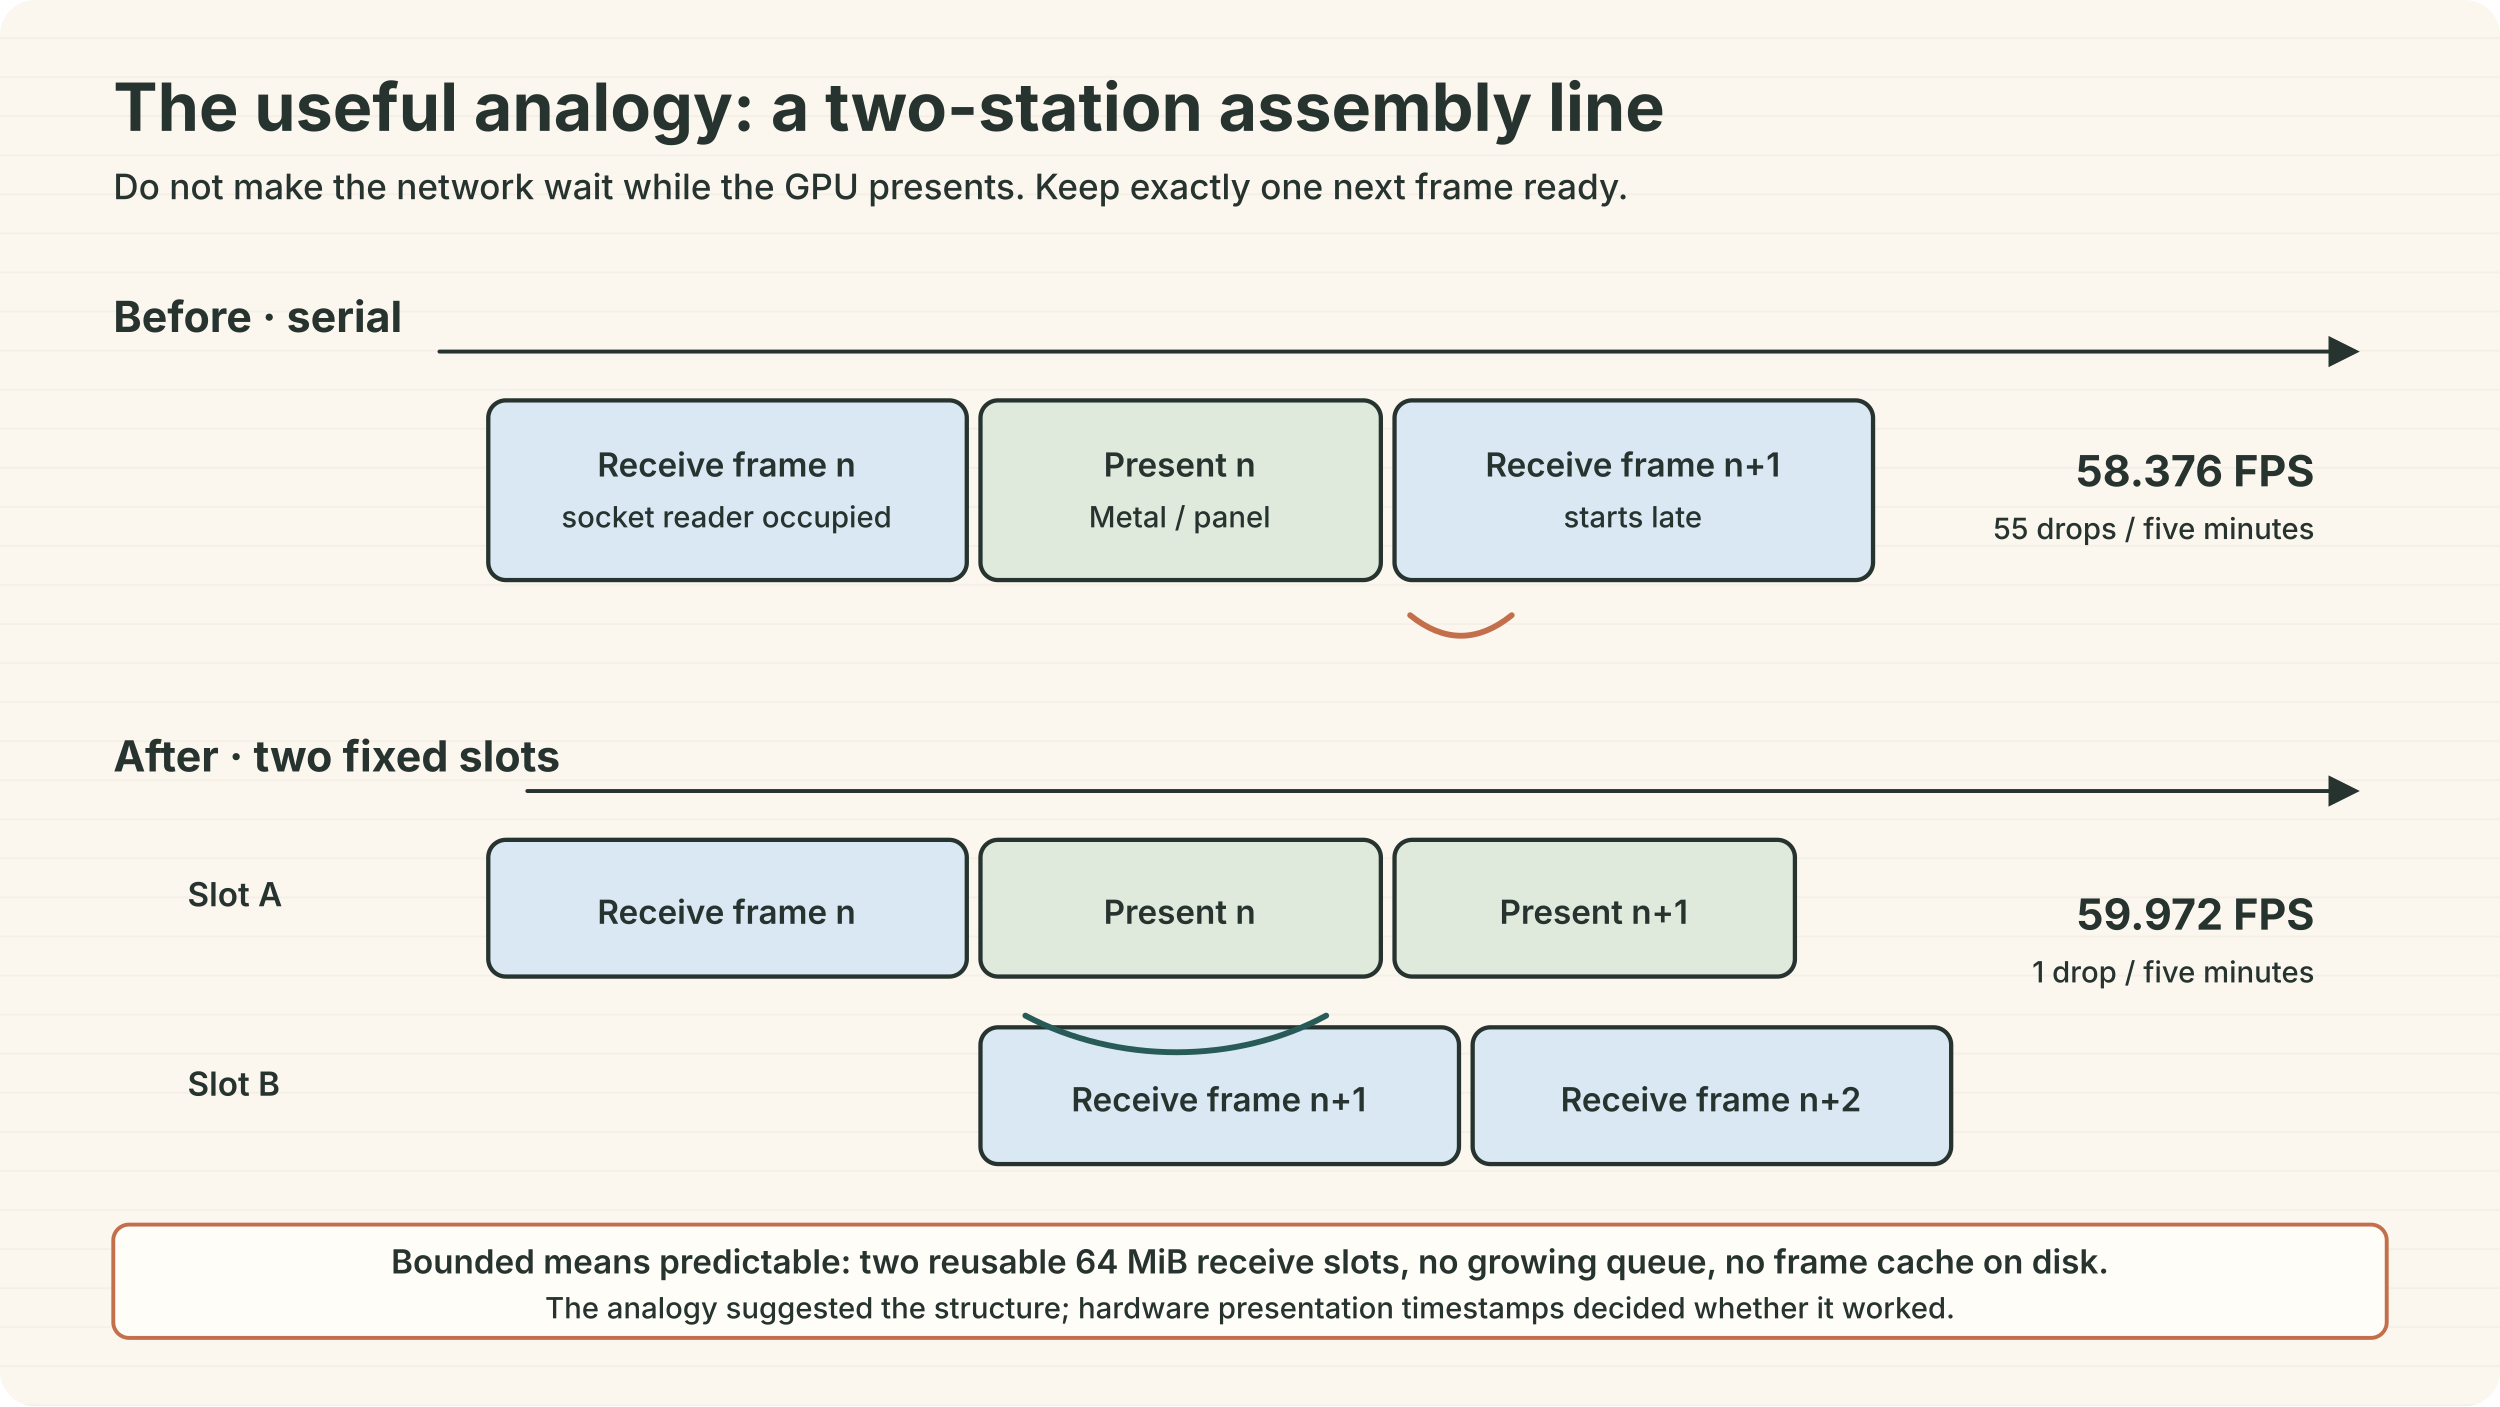
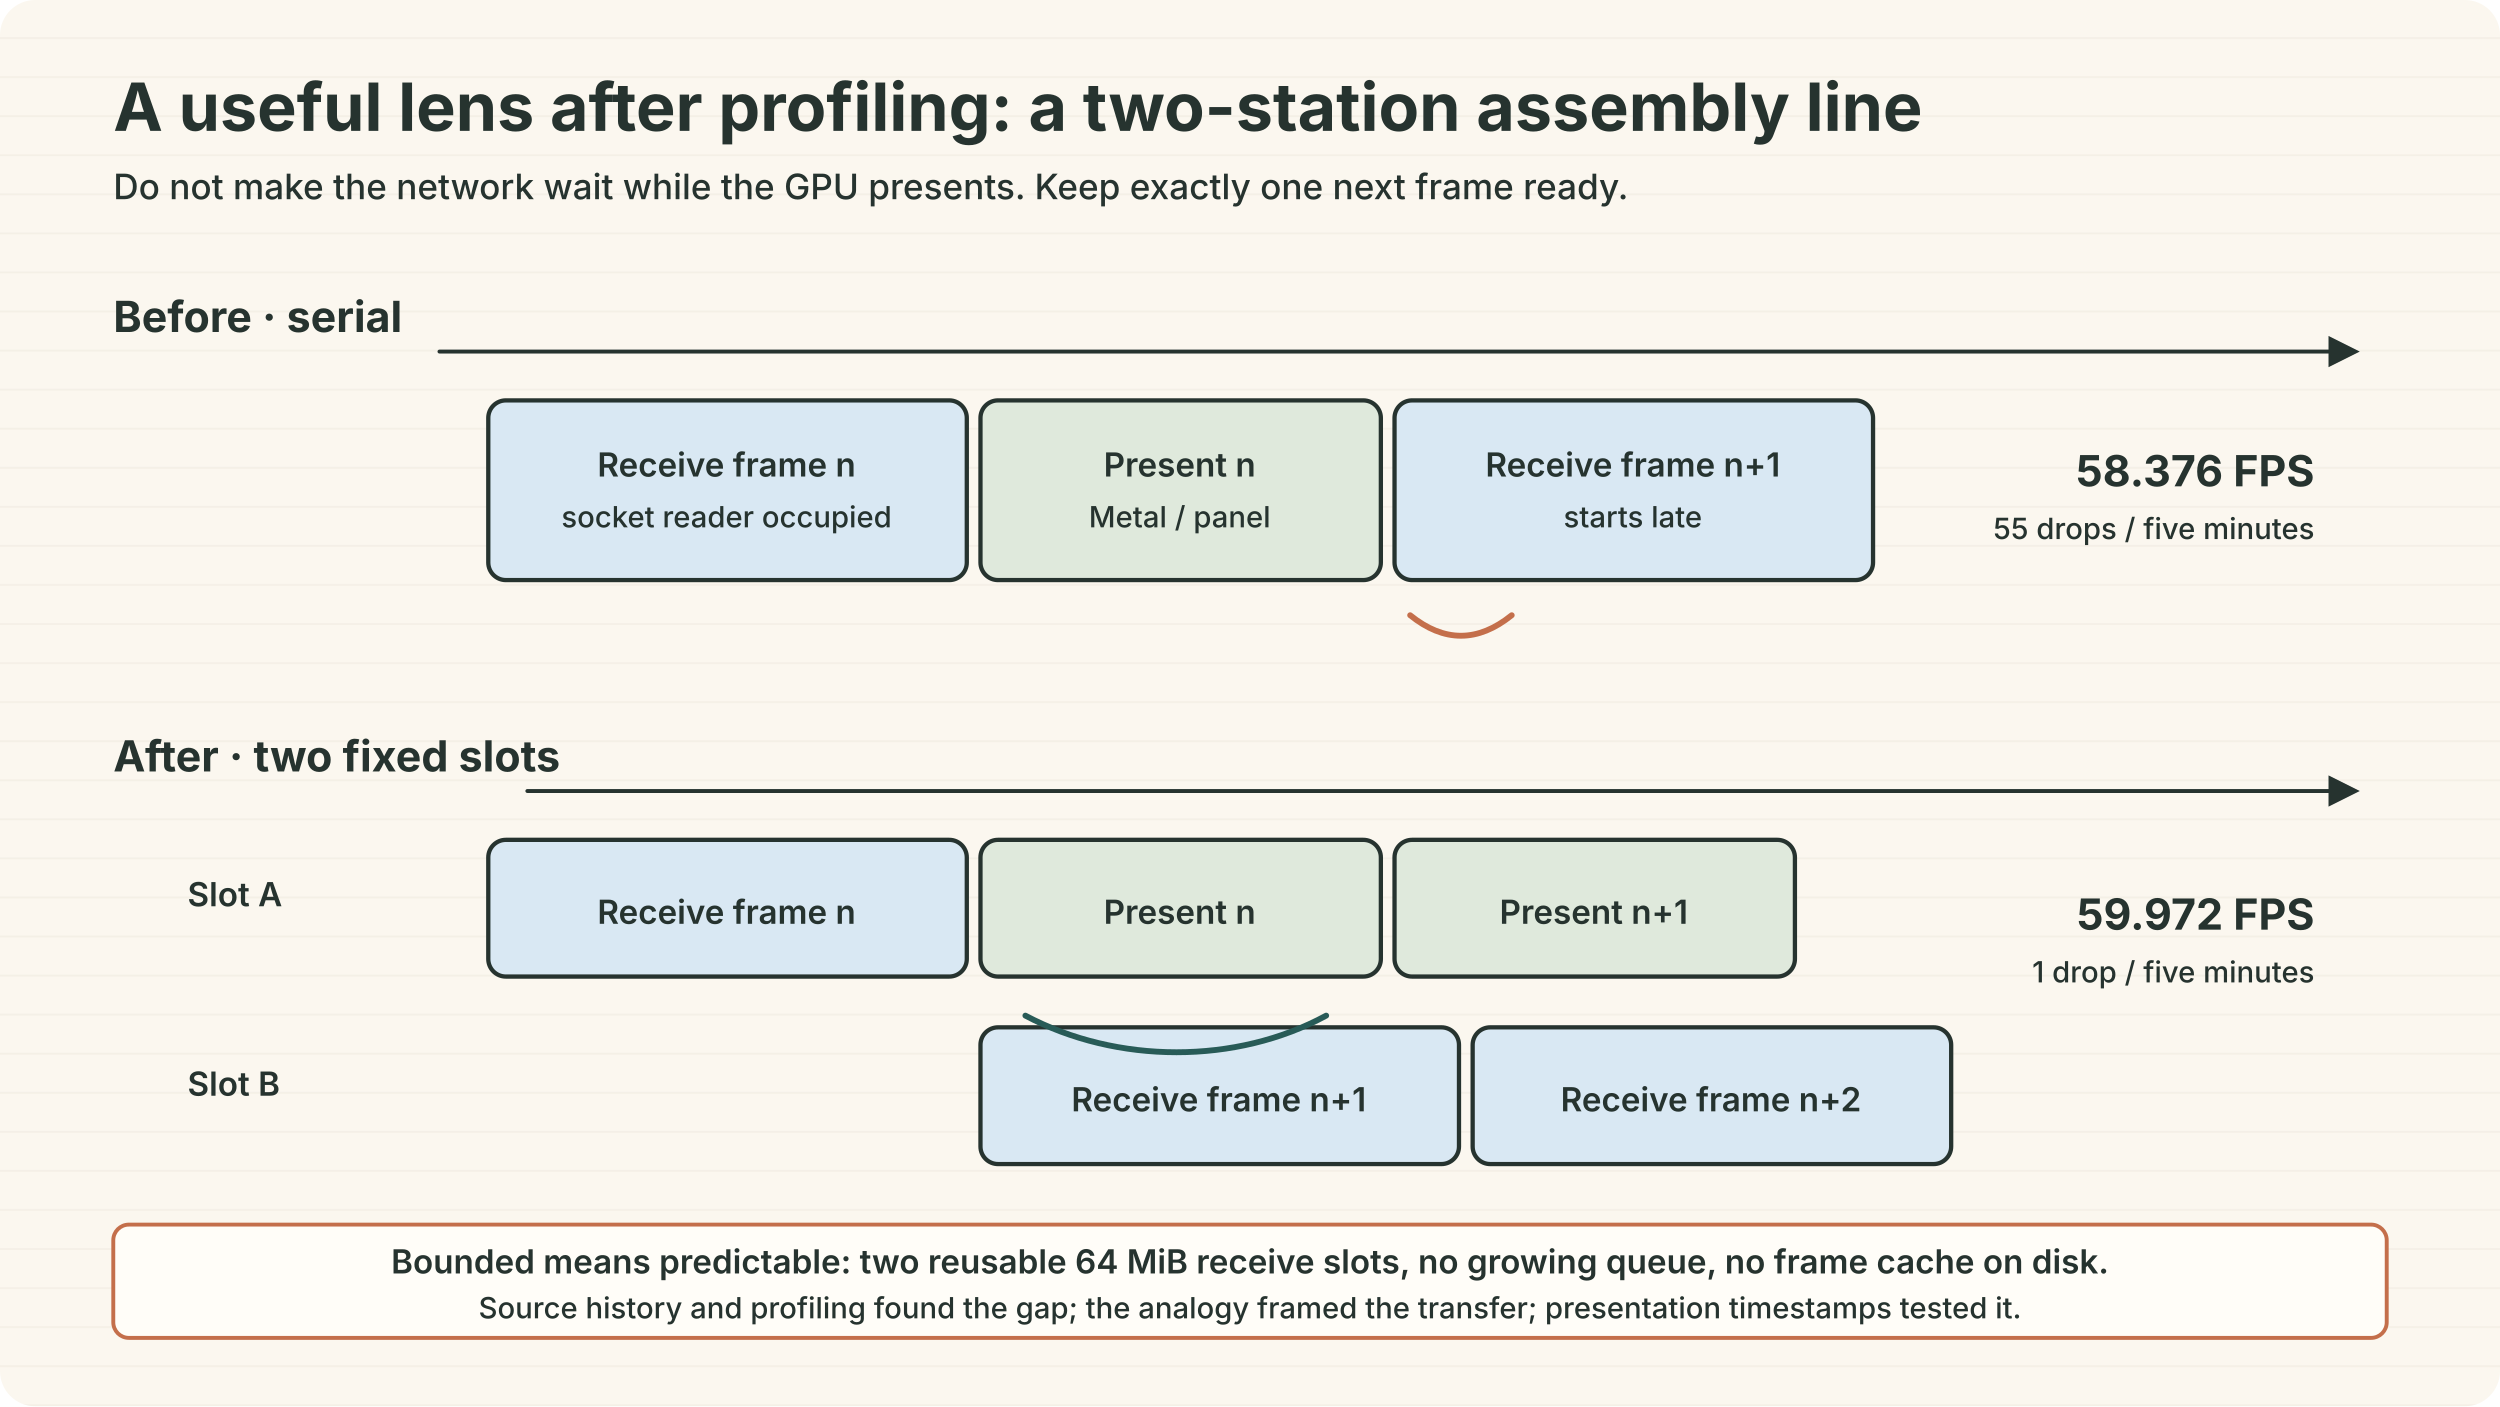
<svg xmlns="http://www.w3.org/2000/svg" viewBox="0 0 1280 720" role="img" aria-labelledby="title desc">
  <defs>
    <marker id="arrow" viewBox="0 0 10 10" refX="8" refY="5" markerWidth="8" markerHeight="8" orient="auto">
      <path d="M0 0L10 5L0 10z" fill="#26332f" />
    </marker>
    <pattern id="paper" width="20" height="20" patternUnits="userSpaceOnUse">
      <path d="M0 19.5H20" stroke="#d8d0c2" stroke-width="0.6" opacity="0.3" />
    </pattern>
    <style>
      .t { font-family: -apple-system, BlinkMacSystemFont, "Avenir Next", "Segoe UI", sans-serif; fill:#26332f; }
      .h { font-size:34px; font-weight:650; }
      .sub { font-size:18px; font-weight:450; }
      .lane { font-size:22px; font-weight:650; }
      .stage { font-size:17px; font-weight:600; }
      .note { font-size:15px; font-weight:500; }
      .axis { stroke:#26332f; stroke-width:2; stroke-linecap:round; marker-end:url(#arrow); }
      .sketch { stroke:#26332f; stroke-width:2.2; stroke-linecap:round; stroke-linejoin:round; }
    </style>
  </defs>
  <rect width="1280" height="720" rx="18" fill="#fbf7ef" />
  <rect width="1280" height="720" rx="18" fill="url(#paper)" />
-   <text x="58" y="67" class="t h">The useful analogy: a two-station assembly line</text>
+   <text x="58" y="67" class="t h">A useful lens after profiling: a two-station assembly line</text>
  <text x="58" y="102" class="t sub">Do not make the network wait while the GPU presents. Keep exactly one next frame ready.</text>
  <text x="58" y="170" class="t lane">Before · serial</text>
  <line x1="225" y1="180" x2="1205" y2="180" class="axis" />
  <g transform="translate(250 205)">
    <rect x="0" y="0" width="245" height="92" rx="9" fill="#d9e8f3" class="sketch" />
    <text x="122" y="39" text-anchor="middle" class="t stage">Receive frame n</text>
    <text x="122" y="65" text-anchor="middle" class="t note">socket reader occupied</text>
    <rect x="252" y="0" width="205" height="92" rx="9" fill="#dfe9dc" class="sketch" />
    <text x="354" y="39" text-anchor="middle" class="t stage">Present n</text>
    <text x="354" y="65" text-anchor="middle" class="t note">Metal / panel</text>
    <rect x="464" y="0" width="245" height="92" rx="9" fill="#d9e8f3" class="sketch" />
    <text x="586" y="39" text-anchor="middle" class="t stage">Receive frame n+1</text>
    <text x="586" y="65" text-anchor="middle" class="t note">starts late</text>
  </g>
  <path d="M722 315 q26 21 52 0" fill="none" stroke="#c46f4b" stroke-width="3" stroke-linecap="round" />
  <text x="1185" y="249" text-anchor="end" class="t lane" fill="#9a4e34">58.376 FPS</text>
  <text x="1185" y="276" text-anchor="end" class="t note">55 drops / five minutes</text>
  <text x="58" y="395" class="t lane">After · two fixed slots</text>
  <line x1="270" y1="405" x2="1205" y2="405" class="axis" />
  <text x="96" y="464" class="t stage">Slot A</text>
  <text x="96" y="561" class="t stage">Slot B</text>
  <g transform="translate(250 430)">
    <rect x="0" y="0" width="245" height="70" rx="9" fill="#d9e8f3" class="sketch" />
    <text x="122" y="43" text-anchor="middle" class="t stage">Receive frame n</text>
    <rect x="252" y="0" width="205" height="70" rx="9" fill="#dfe9dc" class="sketch" />
    <text x="354" y="43" text-anchor="middle" class="t stage">Present n</text>
    <rect x="464" y="0" width="205" height="70" rx="9" fill="#dfe9dc" class="sketch" />
    <text x="566" y="43" text-anchor="middle" class="t stage">Present n+1</text>
    <rect x="252" y="96" width="245" height="70" rx="9" fill="#d9e8f3" class="sketch" />
    <text x="374" y="139" text-anchor="middle" class="t stage">Receive frame n+1</text>
    <rect x="504" y="96" width="245" height="70" rx="9" fill="#d9e8f3" class="sketch" />
    <text x="626" y="139" text-anchor="middle" class="t stage">Receive frame n+2</text>
  </g>
  <path d="M525 520 C572 545 633 545 679 520" fill="none" stroke="#285b57" stroke-width="3" stroke-linecap="round" />
  <text x="1185" y="476" text-anchor="end" class="t lane">59.972 FPS</text>
  <text x="1185" y="503" text-anchor="end" class="t note">1 drop / five minutes</text>
  <rect x="58" y="627" width="1164" height="58" rx="8" fill="#fffdf8" stroke="#c46f4b" stroke-width="2" />
  <text x="640" y="652" text-anchor="middle" class="t stage">Bounded means predictable: two reusable 64 MiB receive slots, no growing queue, no frame cache on disk.</text>
-   <text x="640" y="675" text-anchor="middle" class="t note">The analogy suggested the structure; hardware presentation timestamps decided whether it worked.</text>
+   <text x="640" y="675" text-anchor="middle" class="t note">Source history and profiling found the gap; the analogy framed the transfer; presentation timestamps tested it.</text>
</svg>
